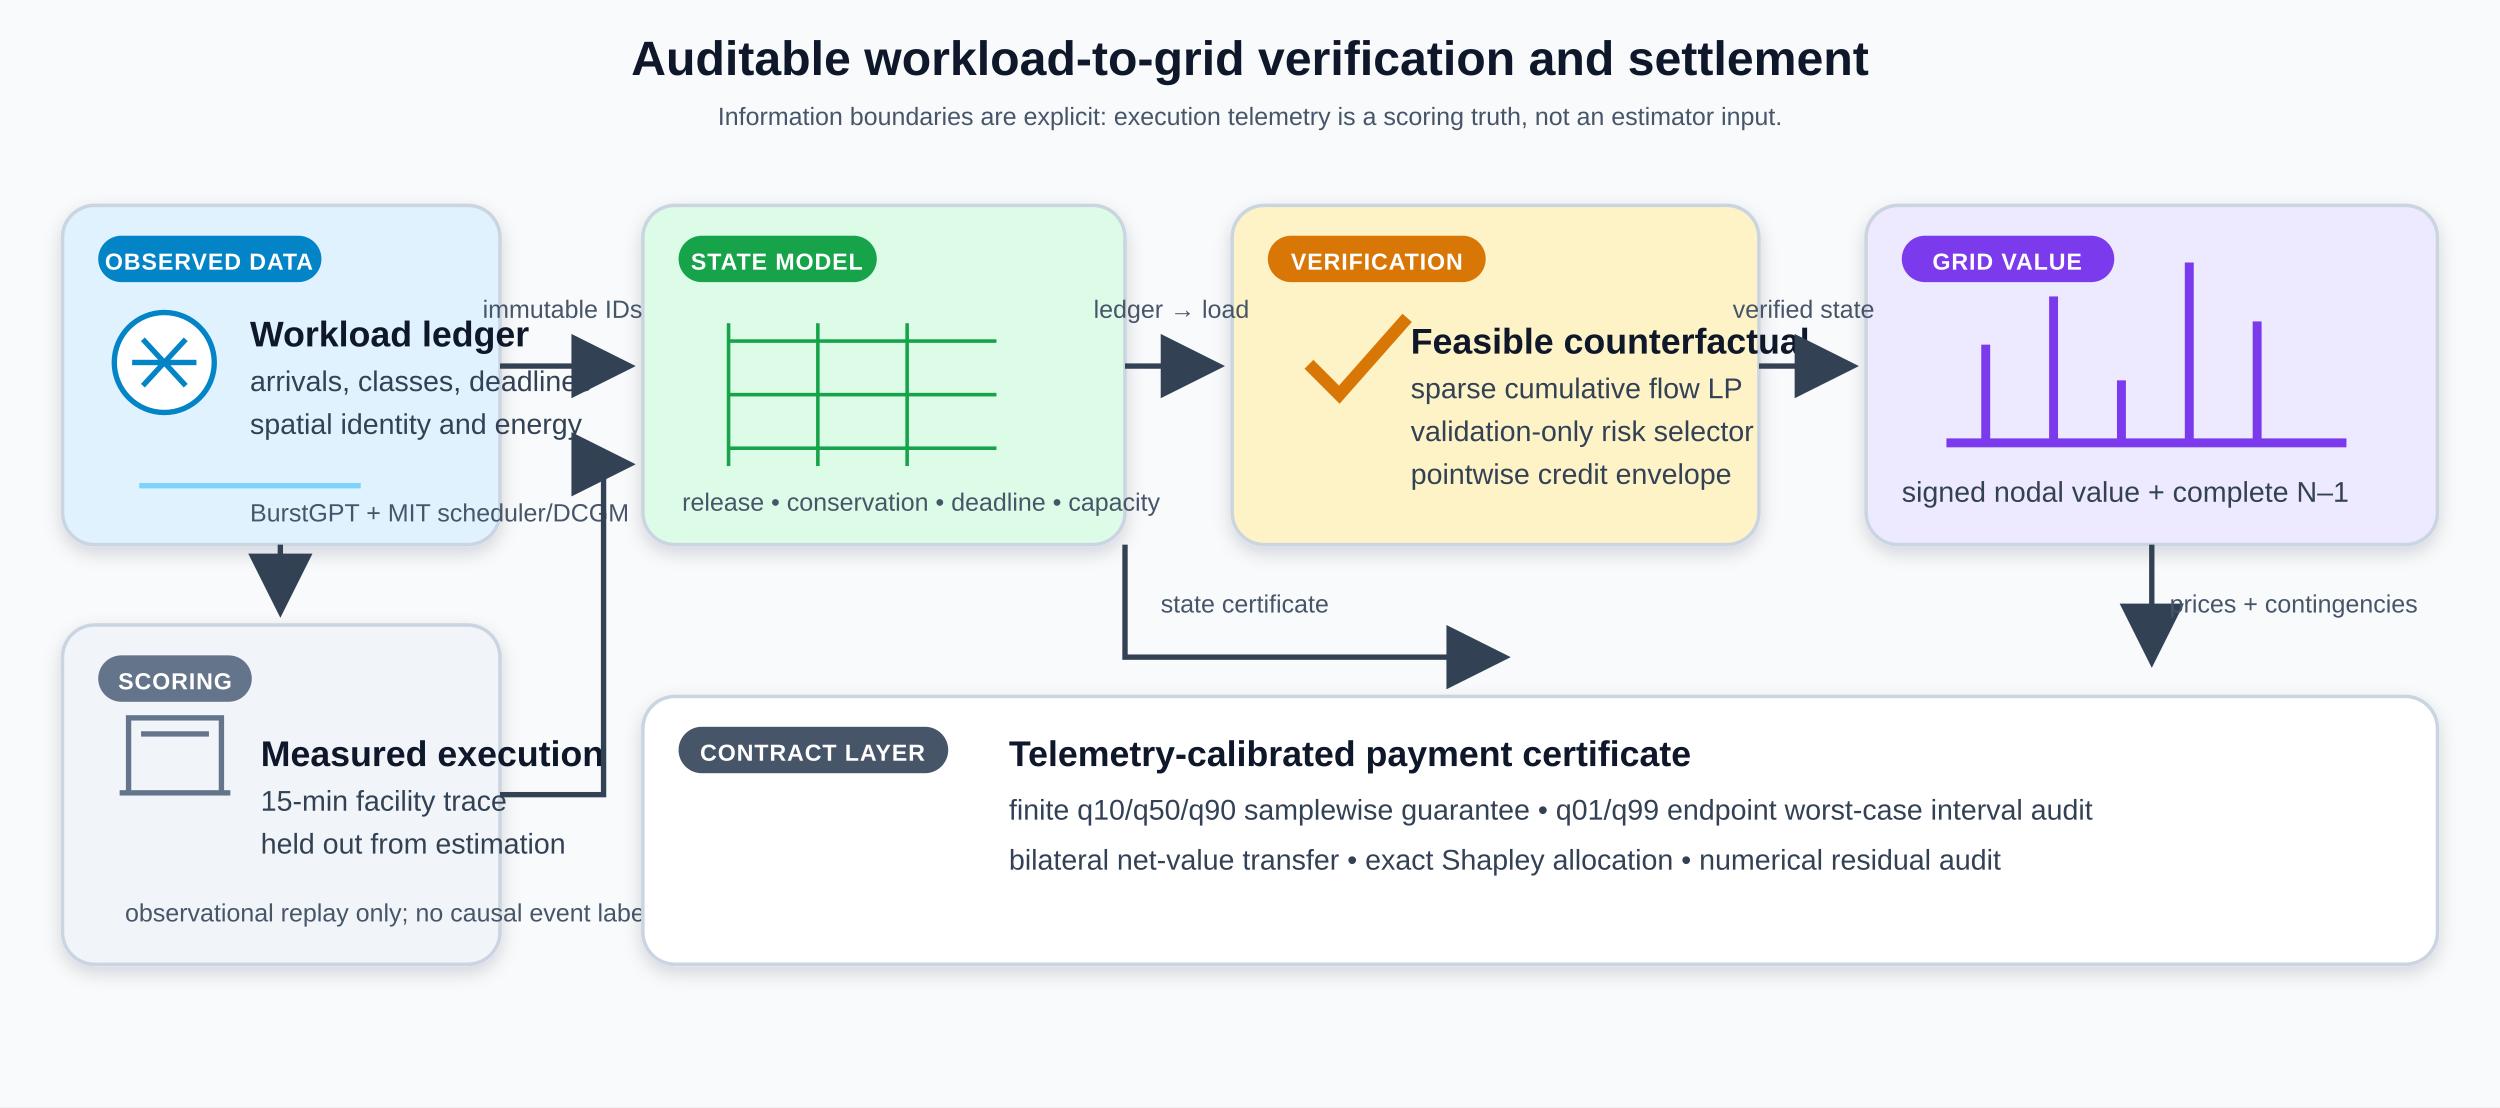
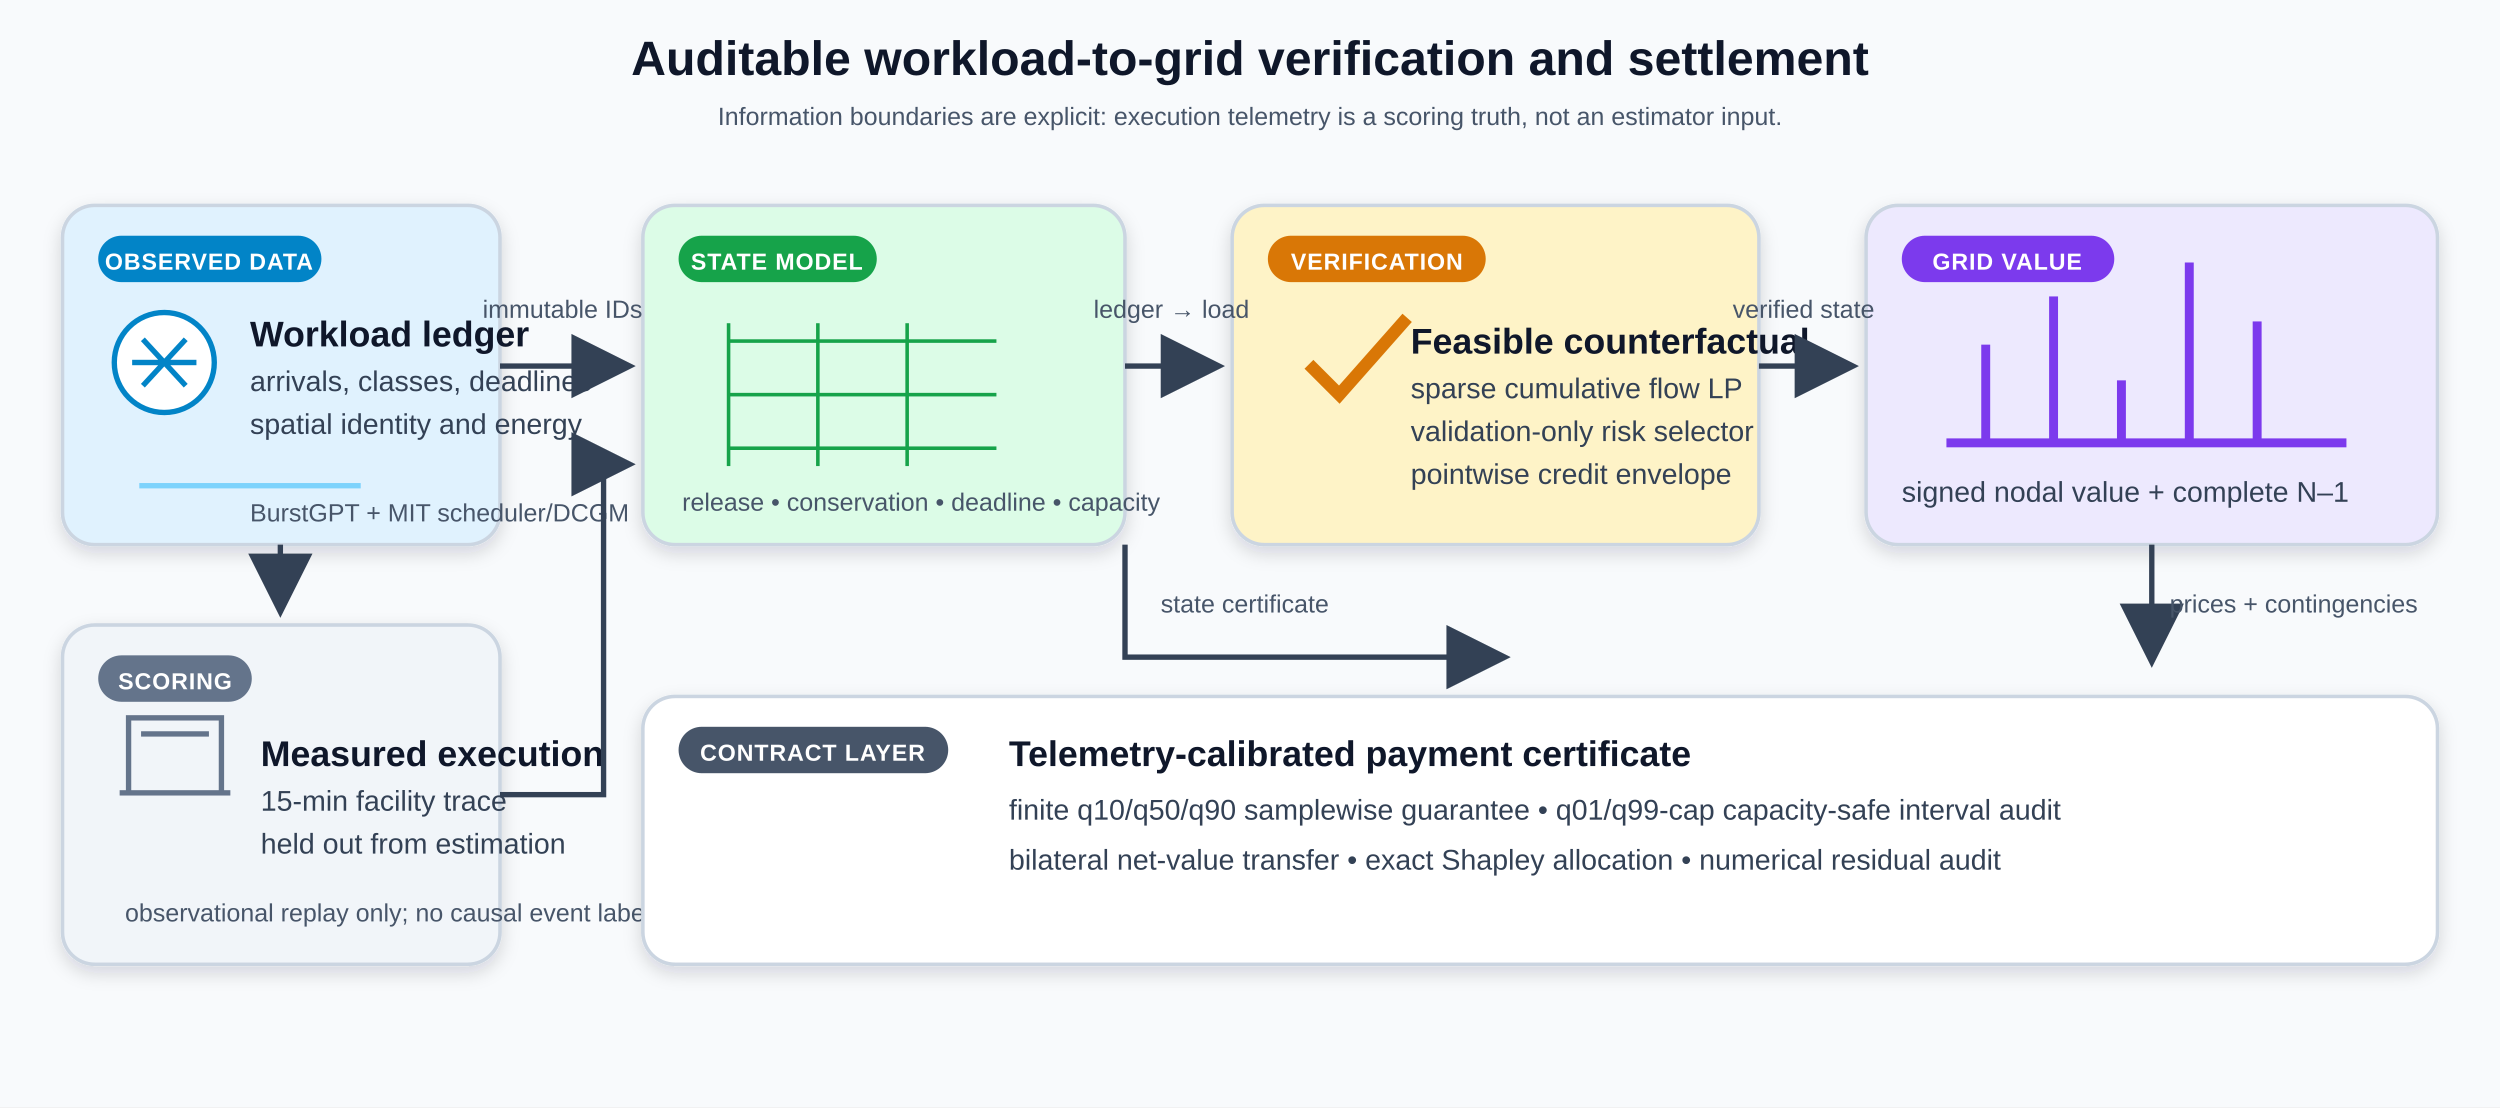
<svg xmlns="http://www.w3.org/2000/svg" width="1400" height="620" viewBox="0 0 1400 620">
  <defs>
    <marker id="arrow" markerWidth="12" markerHeight="12" refX="10" refY="6" orient="auto">
      <path d="M0,0 L12,6 L0,12 z" fill="#334155" />
    </marker>
    <filter id="shadow" x="-10%" y="-10%" width="120%" height="130%">
      <feDropShadow dx="0" dy="4" stdDeviation="5" flood-color="#0f172a" flood-opacity=".15" />
    </filter>
    <style>
      .title{font:700 27px Arial,sans-serif;fill:#0f172a}.head{font:700 20px Arial,sans-serif;fill:#0f172a}
      .body{font:400 16px Arial,sans-serif;fill:#334155}.small{font:400 14px Arial,sans-serif;fill:#475569}
      .box{stroke:#cbd5e1;stroke-width:2;rx:18;filter:url(#shadow)} .arrow{stroke:#334155;stroke-width:3;fill:none;marker-end:url(#arrow)}
      .tag{font:700 13px Arial,sans-serif;fill:#fff;letter-spacing:.5px}
    </style>
  </defs>
  <rect width="1400" height="620" fill="#f8fafc" />
  <text x="700" y="42" text-anchor="middle" class="title">Auditable workload-to-grid verification and settlement</text>
  <text x="700" y="70" text-anchor="middle" class="small">Information boundaries are explicit: execution telemetry is a scoring truth, not an estimator input.</text>
  <rect x="35" y="115" width="245" height="190" fill="#e0f2fe" class="box" />
  <rect x="55" y="132" width="125" height="26" rx="13" fill="#0284c7" />
  <text x="117" y="151" text-anchor="middle" class="tag">OBSERVED DATA</text>
  <circle cx="92" cy="203" r="28" fill="#fff" stroke="#0284c7" stroke-width="3" />
  <path d="M74 203h36M80 190l24 26M104 190l-24 26" stroke="#0284c7" stroke-width="3" fill="none" />
  <text x="140" y="194" class="head">Workload ledger</text>
  <text x="140" y="219" class="body">arrivals, classes, deadlines</text>
  <text x="140" y="243" class="body">spatial identity and energy</text>
  <path d="M78 272h124" stroke="#7dd3fc" stroke-width="3" />
  <text x="140" y="292" class="small">BurstGPT + MIT scheduler/DCGM</text>
  <rect x="35" y="350" width="245" height="190" fill="#f1f5f9" class="box" />
  <rect x="55" y="367" width="86" height="26" rx="13" fill="#64748b" />
  <text x="98" y="386" text-anchor="middle" class="tag">SCORING</text>
  <path d="M72 444v-42h52v42M67 444h62M79 411h38" fill="none" stroke="#64748b" stroke-width="3" />
  <text x="146" y="429" class="head">Measured execution</text>
  <text x="146" y="454" class="body">15-min facility trace</text>
  <text x="146" y="478" class="body">held out from estimation</text>
  <text x="70" y="516" class="small">observational replay only; no causal event label</text>
  <rect x="360" y="115" width="270" height="190" fill="#dcfce7" class="box" />
  <rect x="380" y="132" width="111" height="26" rx="13" fill="#16a34a" />
  <text x="435" y="151" text-anchor="middle" class="tag">STATE MODEL</text>
  <path d="M408 191h150M408 221h150M408 251h150M408 181v80M458 181v80M508 181v80" stroke="#16a34a" stroke-width="2" fill="none" />
  <text x="382" y="286" class="small">release • conservation • deadline • capacity</text>
  <rect x="690" y="115" width="295" height="190" fill="#fef3c7" class="box" />
  <rect x="710" y="132" width="122" height="26" rx="13" fill="#d97706" />
  <text x="771" y="151" text-anchor="middle" class="tag">VERIFICATION</text>
  <path d="M733 204l17 17 38-43" stroke="#d97706" stroke-width="7" fill="none" />
  <text x="790" y="198" class="head">Feasible counterfactual</text>
  <text x="790" y="223" class="body">sparse cumulative flow LP</text>
  <text x="790" y="247" class="body">validation-only risk selector</text>
  <text x="790" y="271" class="body">pointwise credit envelope</text>
  <rect x="1045" y="115" width="320" height="190" fill="#ede9fe" class="box" />
  <rect x="1065" y="132" width="119" height="26" rx="13" fill="#7c3aed" />
  <text x="1124" y="151" text-anchor="middle" class="tag">GRID VALUE</text>
  <path d="M1090 248h224M1112 248v-55M1150 248v-82M1188 248v-35M1226 248v-101M1264 248v-68" stroke="#7c3aed" stroke-width="5" />
  <text x="1065" y="281" class="body">signed nodal value + complete N–1</text>
  <path d="M280 205H350" class="arrow" />
  <path d="M630 205H680" class="arrow" />
  <path d="M985 205H1035" class="arrow" />
  <path d="M157 305V340" class="arrow" />
  <path d="M280 445H338V260H350" class="arrow" />
  <text x="315" y="178" text-anchor="middle" class="small">immutable IDs</text>
  <text x="656" y="178" text-anchor="middle" class="small">ledger → load</text>
  <text x="1010" y="178" text-anchor="middle" class="small">verified state</text>
  <rect x="360" y="390" width="1005" height="150" fill="#fff" stroke="#cbd5e1" stroke-width="2" rx="18" filter="url(#shadow)" />
  <rect x="380" y="407" width="151" height="26" rx="13" fill="#475569" />
  <text x="455" y="426" text-anchor="middle" class="tag">CONTRACT LAYER</text>
  <text x="565" y="429" class="head">Telemetry-calibrated payment certificate</text>
-   <text x="565" y="459" class="body">finite q10/q50/q90 samplewise guarantee  •  q01/q99 endpoint worst-case interval audit</text>
+   <text x="565" y="459" class="body">finite q10/q50/q90 samplewise guarantee  •  q01/q99-cap capacity-safe interval audit</text>
  <text x="565" y="487" class="body">bilateral net-value transfer  •  exact Shapley allocation  •  numerical residual audit</text>
  <path d="M1205 305V368" class="arrow" />
  <path d="M630 305V368H840" class="arrow" />
  <text x="1215" y="343" class="small">prices + contingencies</text>
  <text x="650" y="343" class="small">state certificate</text>
</svg>
